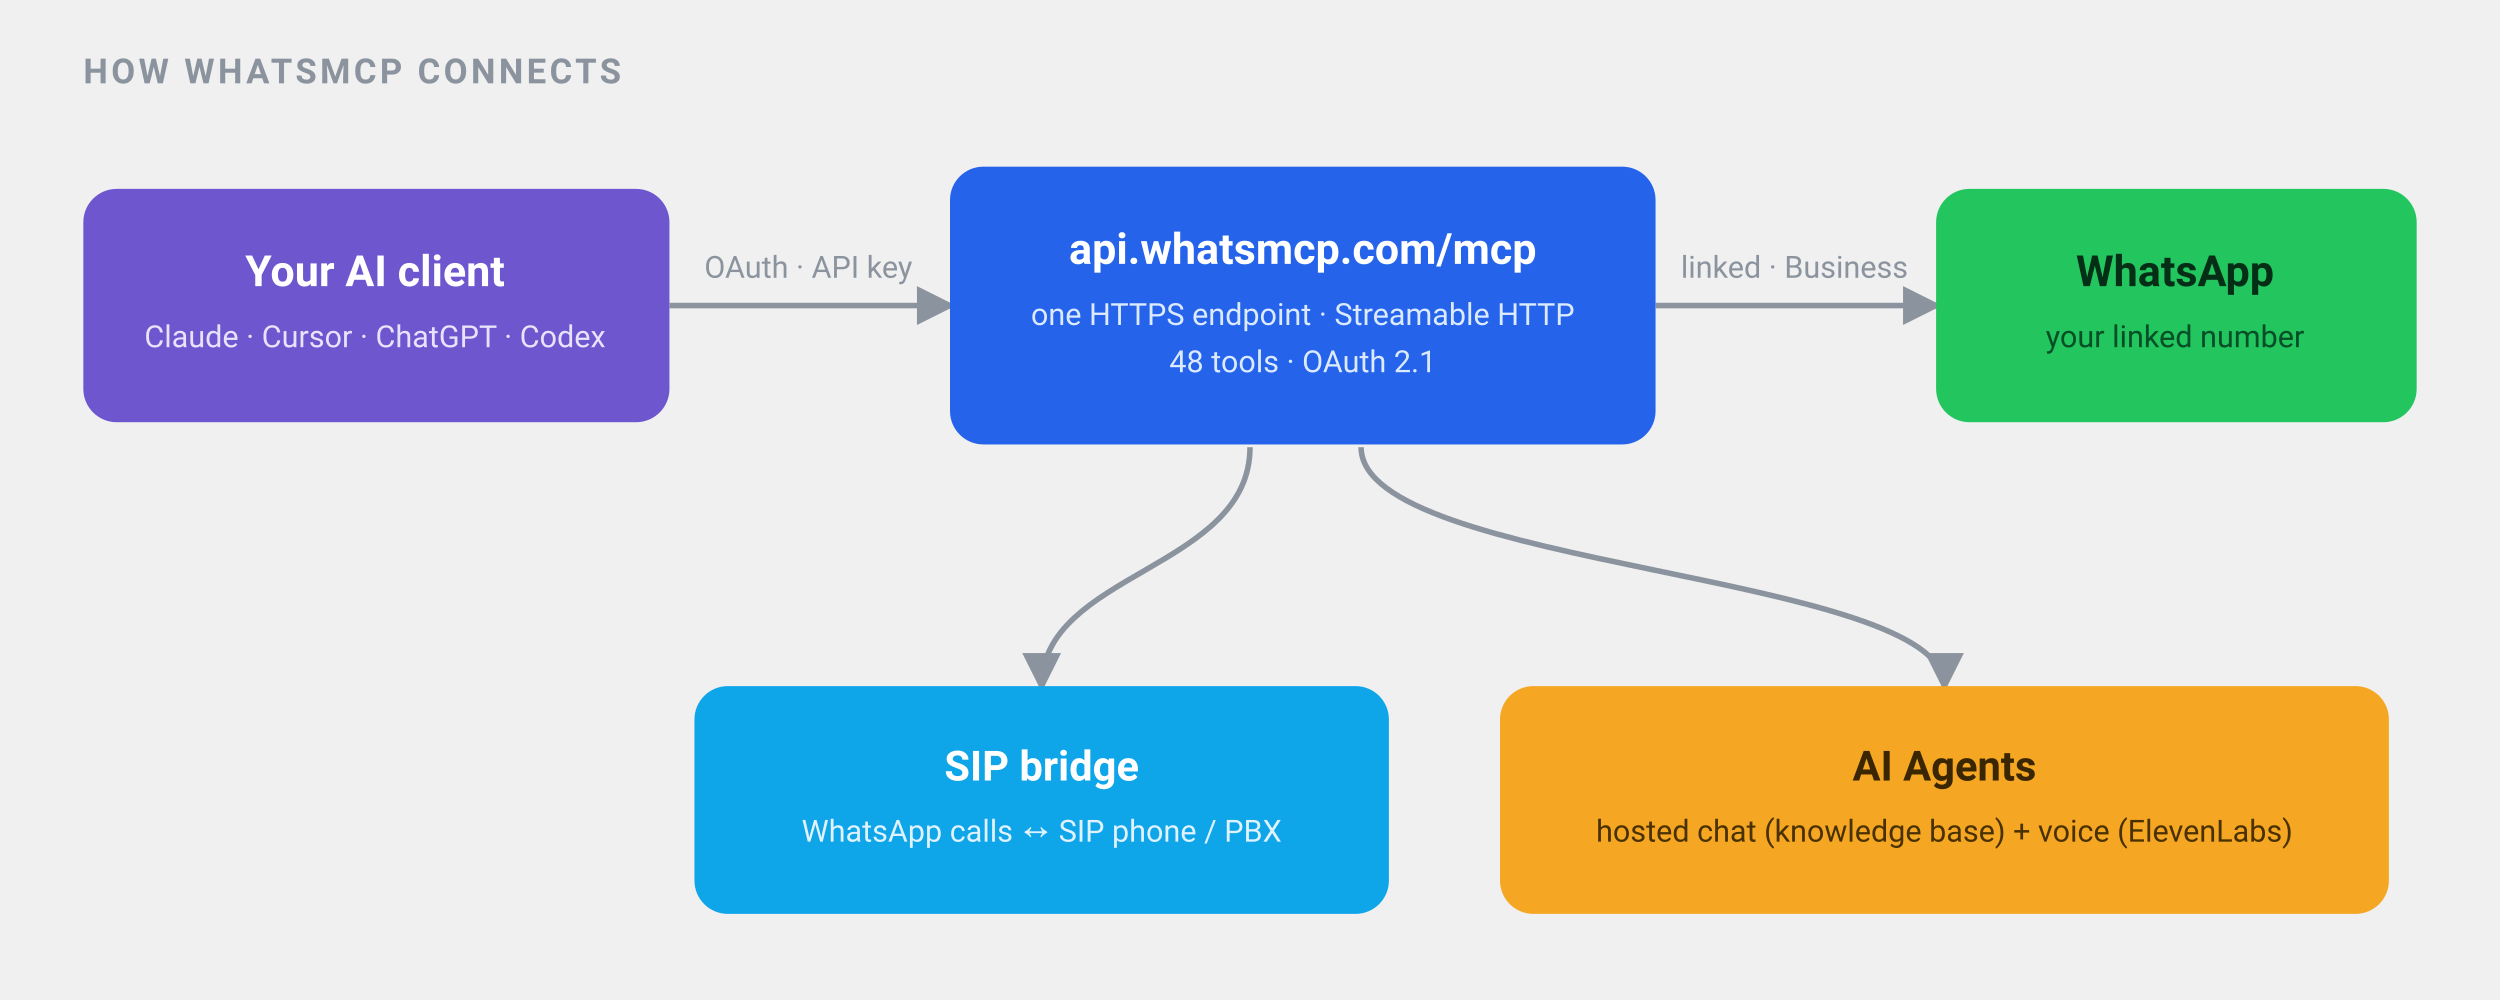
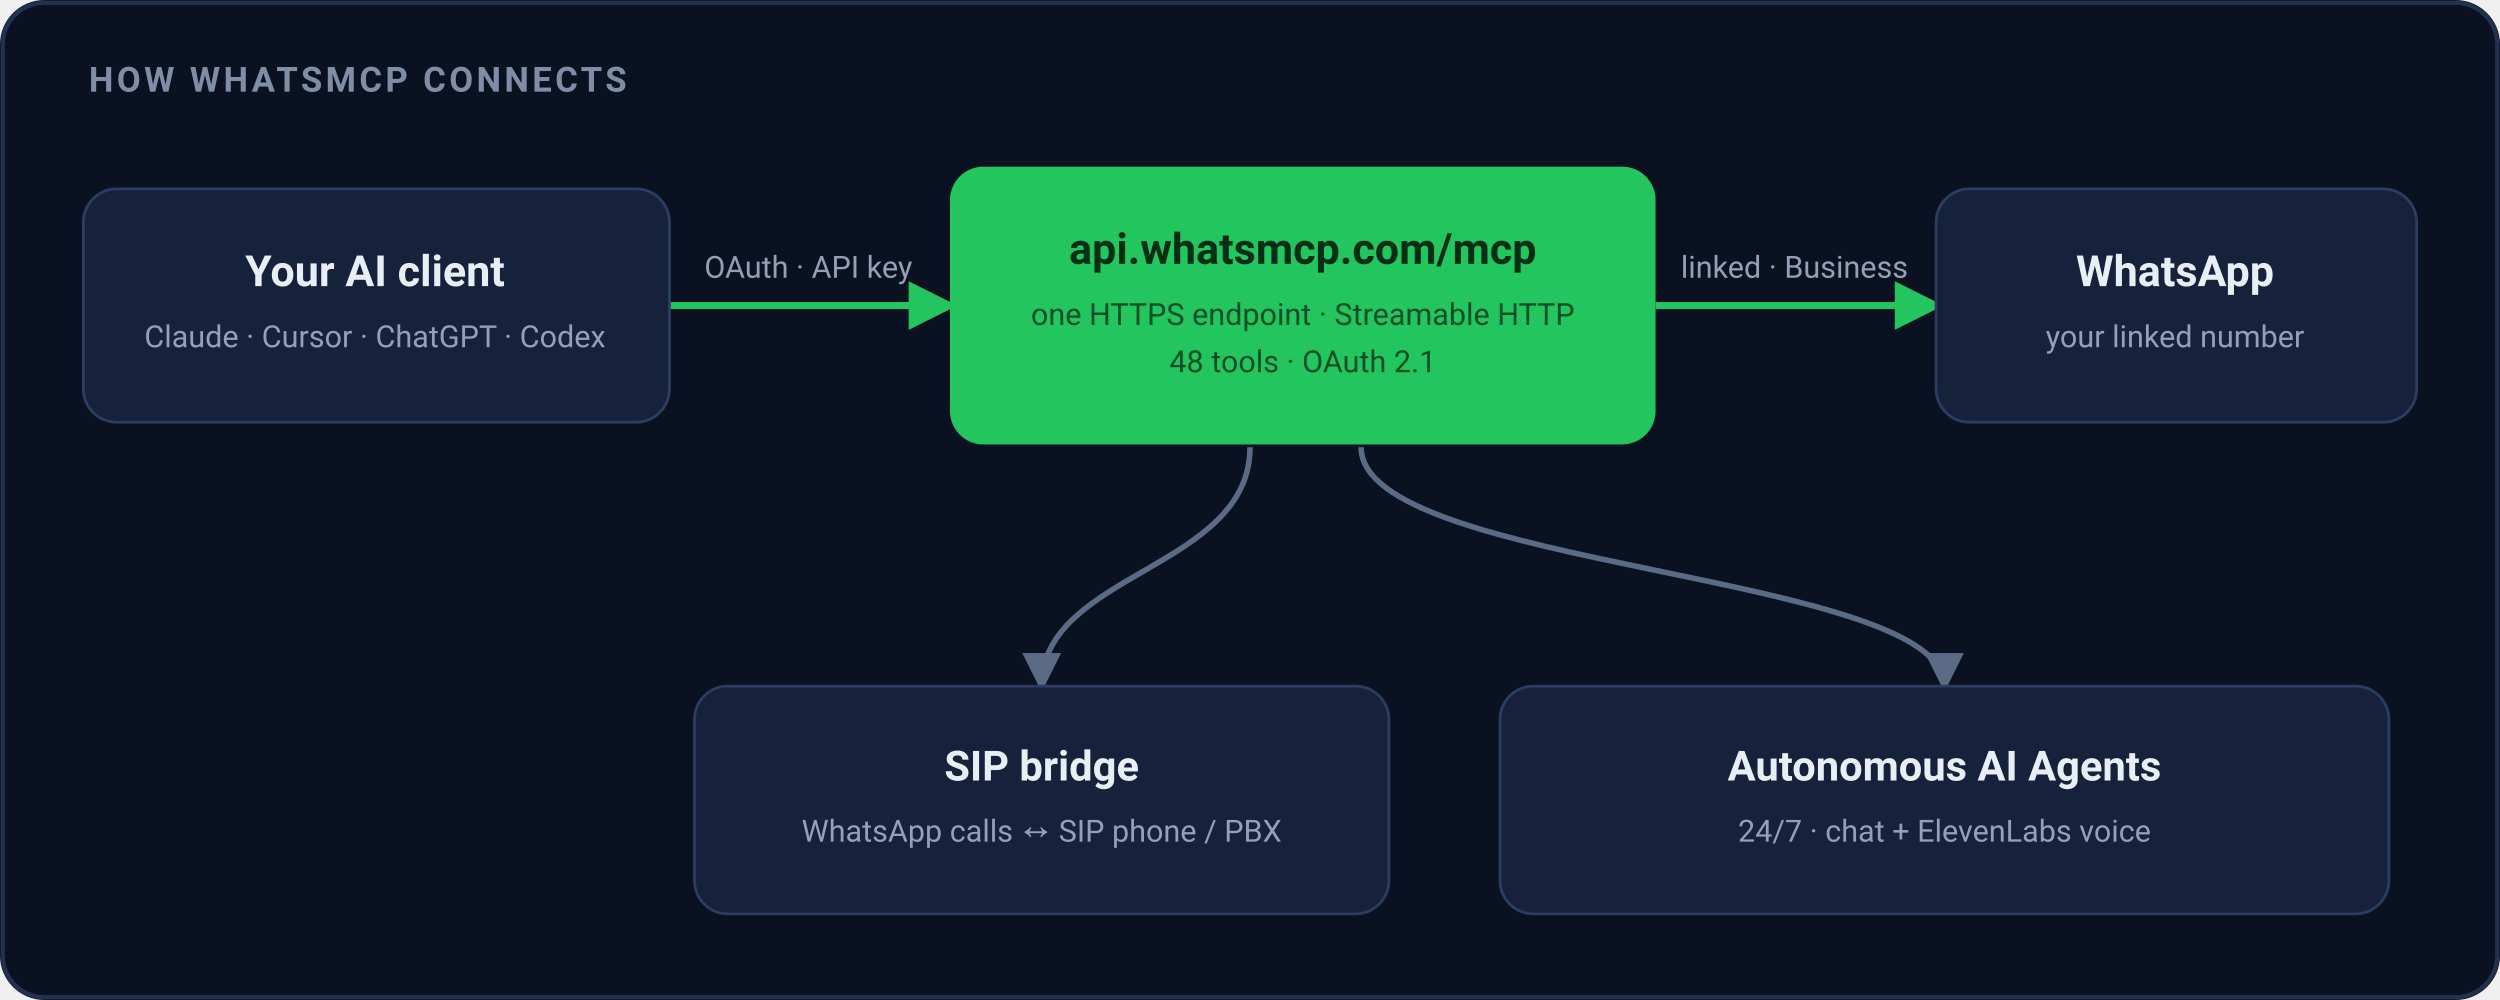
<svg xmlns="http://www.w3.org/2000/svg" viewBox="0 0 900 360" role="img" aria-label="WhatsMCP architecture: your AI client connects over OAuth or an API key to one HTTPS MCP endpoint (api.whatsmcp.com/mcp), which drives your WhatsApp number, bridges calls to SIP, and runs hosted AI agents.">
  <defs>
    <marker id="ah" viewBox="0 0 10 10" refX="8.5" refY="5" markerWidth="7" markerHeight="7" orient="auto-start-reverse">
-       <path d="M0,0 L10,5 L0,10 z" fill="#8B949E" />
+       <path d="M0,0 L10,5 L0,10 z" fill="#22C55E" />
+     </marker>
+     <marker id="ahg" viewBox="0 0 10 10" refX="8.5" refY="5" markerWidth="7" markerHeight="7" orient="auto-start-reverse">
+       <path d="M0,0 L10,5 L0,10 z" fill="#5B6B86" />
    </marker>
  </defs>
+   <rect x="0" y="0" width="900" height="360" rx="16" fill="#0A1120" />
+   <rect x="1" y="1" width="898" height="358" rx="15" fill="none" stroke="#223150" stroke-width="1.5" />
  <g font-family="ui-sans-serif, -apple-system, 'Segoe UI', Roboto, Helvetica, Arial, sans-serif">
-     <text x="30" y="30" font-size="12.5" font-weight="600" letter-spacing="1.2" fill="#8B949E">HOW WHATSMCP CONNECTS</text>
-     <line x1="241" y1="110" x2="342" y2="110" stroke="#8B949E" stroke-width="2" marker-end="url(#ah)" />
-     <line x1="596" y1="110" x2="697" y2="110" stroke="#8B949E" stroke-width="2" marker-end="url(#ah)" />
-     <path d="M450,161 C450,205 375,206 375,247" fill="none" stroke="#8B949E" stroke-width="2" marker-end="url(#ah)" />
-     <path d="M490,161 C490,205 700,206 700,247" fill="none" stroke="#8B949E" stroke-width="2" marker-end="url(#ah)" />
-     <text x="291" y="100" text-anchor="middle" font-size="11" fill="#8B949E">OAuth · API key</text>
-     <text x="646" y="100" text-anchor="middle" font-size="11" fill="#8B949E">linked · Business</text>
-     <rect x="30" y="68" width="211" height="84" rx="12" fill="#6E56CF" />
-     <text x="135" y="103" text-anchor="middle" font-size="15.5" font-weight="700" fill="#ffffff">Your AI client</text>
-     <text x="135" y="125" text-anchor="middle" font-size="11" fill="#E7E3FB">Claude · Cursor · ChatGPT · Codex</text>
-     <rect x="342" y="60" width="254" height="100" rx="12" fill="#2563EB" />
-     <text x="469" y="95" text-anchor="middle" font-size="15.5" font-weight="700" fill="#ffffff">api.whatsmcp.com/mcp</text>
-     <text x="469" y="117" text-anchor="middle" font-size="11" fill="#DBEAFE">one HTTPS endpoint · Streamable HTTP</text>
-     <text x="469" y="134" text-anchor="middle" font-size="11" fill="#DBEAFE">48 tools · OAuth 2.1</text>
-     <rect x="697" y="68" width="173" height="84" rx="12" fill="#22C55E" />
-     <text x="783" y="103" text-anchor="middle" font-size="15.5" font-weight="700" fill="#052E16">WhatsApp</text>
-     <text x="783" y="125" text-anchor="middle" font-size="11" fill="#064E26">your linked number</text>
-     <rect x="250" y="247" width="250" height="82" rx="12" fill="#0EA5E9" />
-     <text x="375" y="281" text-anchor="middle" font-size="15" font-weight="700" fill="#ffffff">SIP bridge</text>
-     <text x="375" y="303" text-anchor="middle" font-size="11" fill="#E0F2FE">WhatsApp calls ↔ SIP phone / PBX</text>
-     <rect x="540" y="247" width="320" height="82" rx="12" fill="#F5A623" />
-     <text x="700" y="281" text-anchor="middle" font-size="15" font-weight="700" fill="#3A2600">AI Agents</text>
-     <text x="700" y="303" text-anchor="middle" font-size="11" fill="#4A3100">hosted chat (knowledge base) + voice (ElevenLabs)</text>
+     <text x="32" y="33" font-size="12.5" font-weight="600" letter-spacing="1.2" fill="#7F8EA6">HOW WHATSMCP CONNECTS</text>
+     <line x1="241" y1="110" x2="342" y2="110" stroke="#22C55E" stroke-width="2.5" marker-end="url(#ah)" />
+     <line x1="596" y1="110" x2="697" y2="110" stroke="#22C55E" stroke-width="2.5" marker-end="url(#ah)" />
+     <path d="M450,161 C450,205 375,206 375,247" fill="none" stroke="#5B6B86" stroke-width="2" marker-end="url(#ahg)" />
+     <path d="M490,161 C490,205 700,206 700,247" fill="none" stroke="#5B6B86" stroke-width="2" marker-end="url(#ahg)" />
+     <text x="291" y="100" text-anchor="middle" font-size="11" fill="#93A0B7">OAuth · API key</text>
+     <text x="646" y="100" text-anchor="middle" font-size="11" fill="#93A0B7">linked · Business</text>
+     <rect x="30" y="68" width="211" height="84" rx="12" fill="#16213C" stroke="#2B3E62" stroke-width="1" />
+     <text x="135" y="103" text-anchor="middle" font-size="15.5" font-weight="700" fill="#E8EEF6">Your AI client</text>
+     <text x="135" y="125" text-anchor="middle" font-size="11" fill="#93A0B7">Claude · Cursor · ChatGPT · Codex</text>
+     <rect x="342" y="60" width="254" height="100" rx="12" fill="#22C55E" />
+     <text x="469" y="95" text-anchor="middle" font-size="15.5" font-weight="700" fill="#052E16">api.whatsmcp.com/mcp</text>
+     <text x="469" y="117" text-anchor="middle" font-size="11" fill="#064E26">one HTTPS endpoint · Streamable HTTP</text>
+     <text x="469" y="134" text-anchor="middle" font-size="11" fill="#064E26">48 tools · OAuth 2.1</text>
+     <rect x="697" y="68" width="173" height="84" rx="12" fill="#16213C" stroke="#2B3E62" stroke-width="1" />
+     <text x="783" y="103" text-anchor="middle" font-size="15.5" font-weight="700" fill="#E8EEF6">WhatsApp</text>
+     <text x="783" y="125" text-anchor="middle" font-size="11" fill="#93A0B7">your linked number</text>
+     <rect x="250" y="247" width="250" height="82" rx="12" fill="#16213C" stroke="#2B3E62" stroke-width="1" />
+     <text x="375" y="281" text-anchor="middle" font-size="15" font-weight="700" fill="#E8EEF6">SIP bridge</text>
+     <text x="375" y="303" text-anchor="middle" font-size="11" fill="#93A0B7">WhatsApp calls ↔ SIP phone / PBX</text>
+     <rect x="540" y="247" width="320" height="82" rx="12" fill="#16213C" stroke="#2B3E62" stroke-width="1" />
+     <text x="700" y="281" text-anchor="middle" font-size="15" font-weight="700" fill="#E8EEF6">Autonomous AI Agents</text>
+     <text x="700" y="303" text-anchor="middle" font-size="11" fill="#93A0B7">24/7 · chat + ElevenLabs voice</text>
  </g>
</svg>
